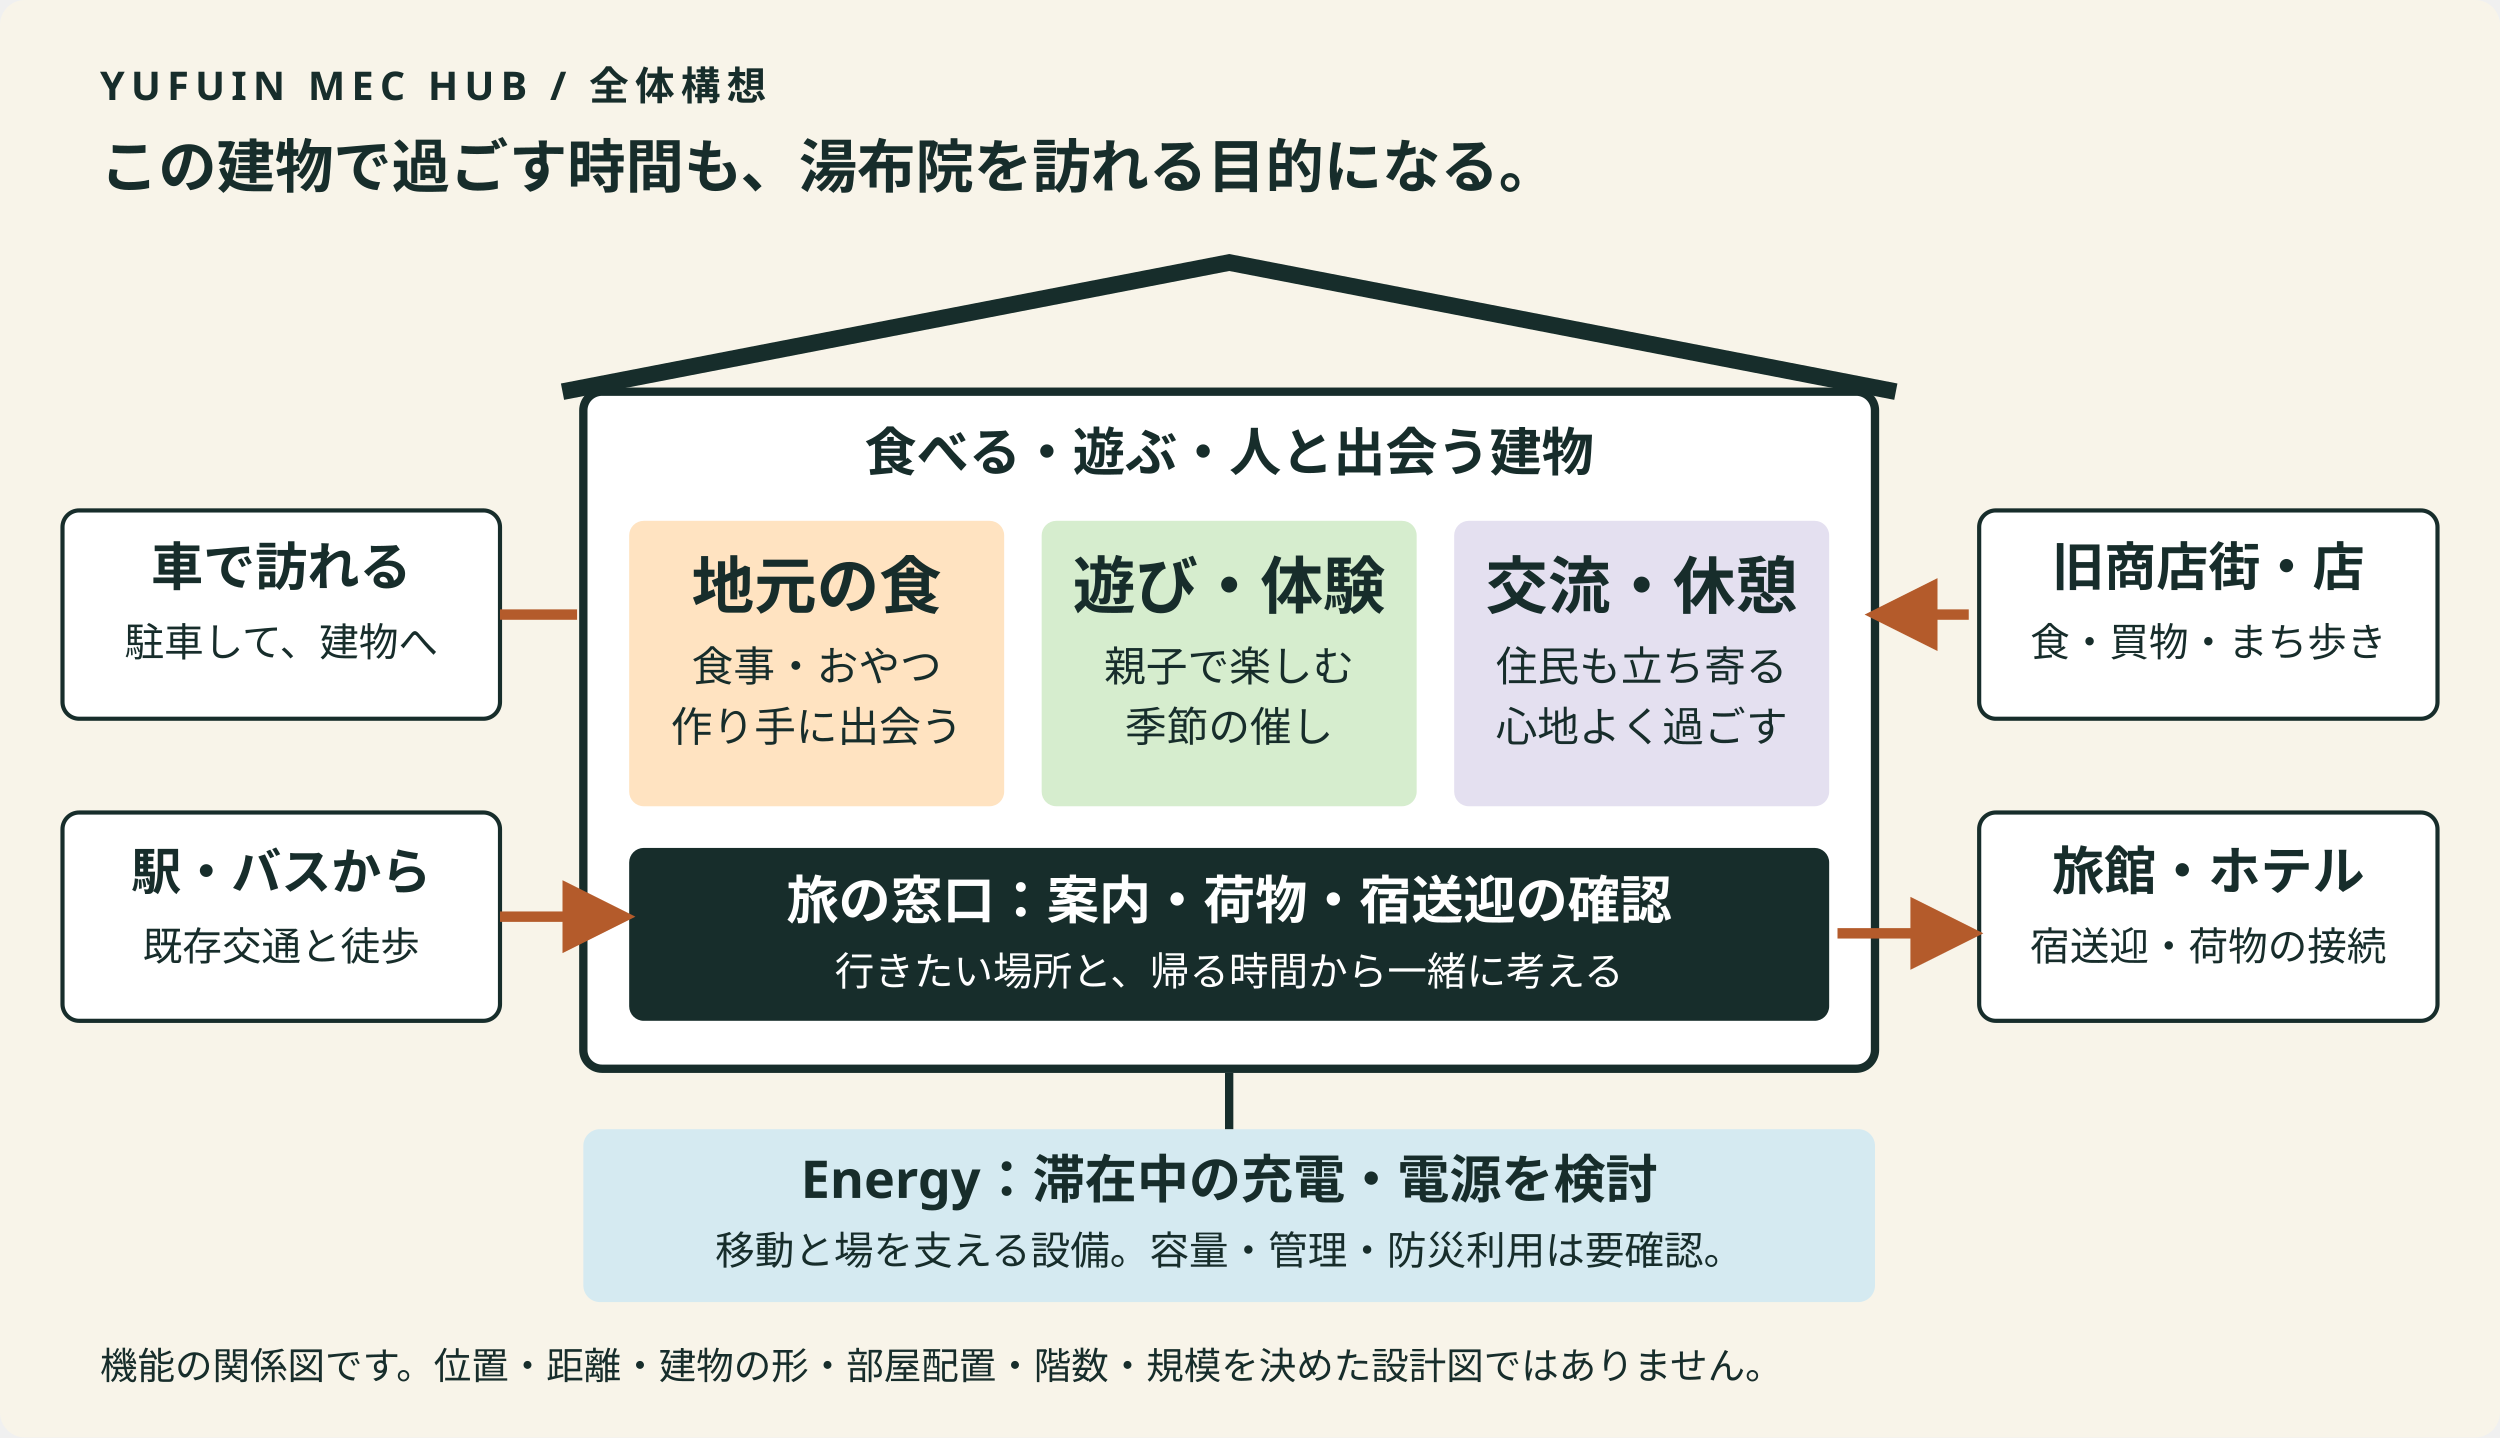
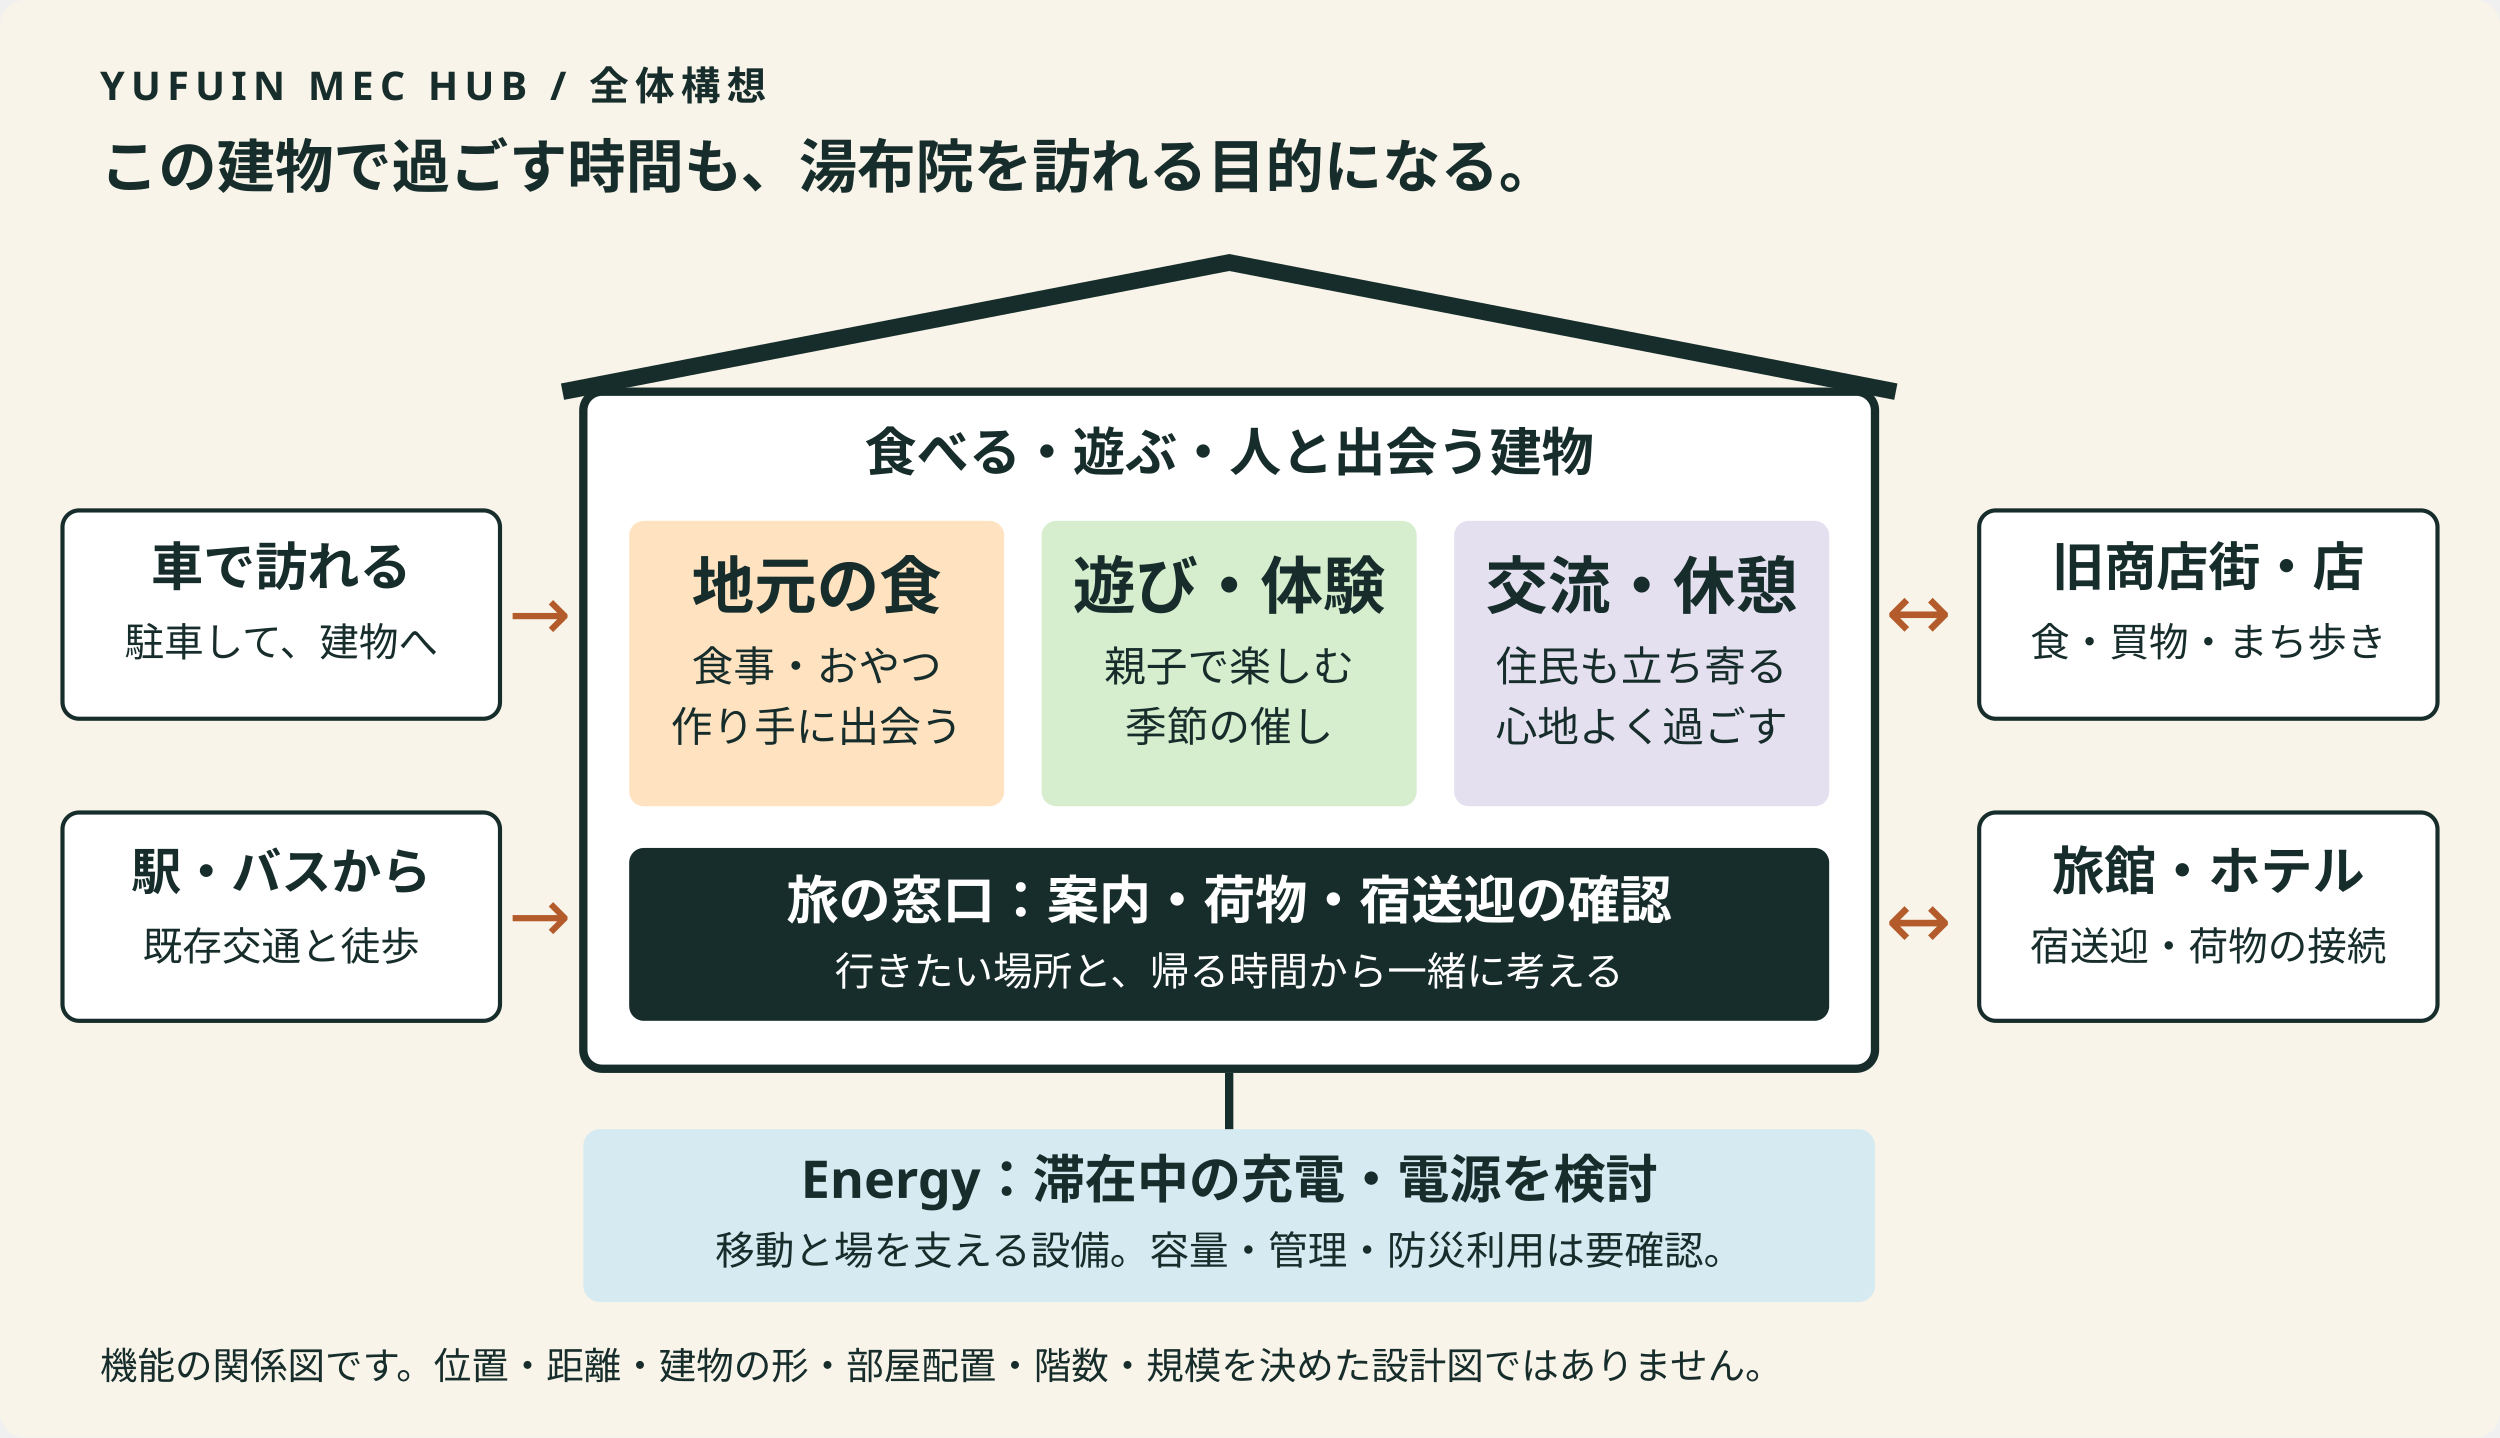
<svg xmlns="http://www.w3.org/2000/svg" viewBox="0 0 1200 690" role="img" aria-labelledby="overview-title overview-desc">
  <defs>
    <marker id="arrow" viewBox="0 0 10 10" refX="8" refY="5" markerWidth="7" markerHeight="7" orient="auto-start-reverse">
      <path d="M 0 0 L 10 5 L 0 10 z" fill="#b45b2b" />
    </marker>
  </defs>
  <rect width="1200" height="690" rx="12" fill="#f8f4e9" />
  <g font-family="sans-serif" fill="#172d2b">
    <text x="48" y="48" font-size="19" font-weight="700" letter-spacing="3">YUFUIN MEC HUB / 全体構想</text>
    <text x="48" y="90" font-size="28" font-weight="700">この建物で過ごす時間も、湯布院を訪れる目的になる。</text>
    <path d="M270 188 L590 126 L910 188" fill="none" stroke="#172d2b" stroke-width="8" />
    <rect x="280" y="188" width="620" height="325" rx="9" fill="#fff" stroke="#172d2b" stroke-width="4" />
    <text x="590" y="226" font-size="25" font-weight="700" text-anchor="middle">食べる・遊ぶ・人と出会う建物</text>
    <rect x="302" y="250" width="180" height="137" rx="7" fill="#ffe3c1" />
    <text x="392" y="292" text-anchor="middle" font-size="30" font-weight="700">地元の食</text>
    <text x="392" y="327" text-anchor="middle" font-size="20">食事・おやつ</text>
    <text x="392" y="356" text-anchor="middle" font-size="20">作り手に出会う</text>
    <rect x="500" y="250" width="180" height="137" rx="7" fill="#d6edce" />
    <text x="590" y="292" text-anchor="middle" font-size="30" font-weight="700">遊び・体験</text>
    <text x="590" y="327" text-anchor="middle" font-size="20">親子で楽しむ</text>
    <text x="590" y="356" text-anchor="middle" font-size="20">季節の催し</text>
    <rect x="698" y="250" width="180" height="137" rx="7" fill="#e4e0f0" />
    <text x="788" y="292" text-anchor="middle" font-size="30" font-weight="700">交流・休憩</text>
    <text x="788" y="327" text-anchor="middle" font-size="20">住民も立ち寄る</text>
    <text x="788" y="356" text-anchor="middle" font-size="20">心地よく過ごす</text>
    <rect x="302" y="407" width="576" height="83" rx="7" fill="#172d2b" />
    <text x="590" y="441" text-anchor="middle" font-size="25" fill="#fff" font-weight="700">旅の窓口：案内・荷物・宿送迎の確認</text>
    <text x="590" y="473" text-anchor="middle" font-size="19" fill="#fff">行きたい場所と、帰る時間から一緒に考える</text>
    <rect x="30" y="245" width="210" height="100" rx="8" fill="#fff" stroke="#172d2b" stroke-width="2" />
    <text x="135" y="281" text-anchor="middle" font-size="25" font-weight="700">車で訪れる</text>
    <text x="135" y="315" text-anchor="middle" font-size="19">駐車して、建物へ</text>
    <rect x="30" y="390" width="210" height="100" rx="8" fill="#fff" stroke="#172d2b" stroke-width="2" />
    <text x="135" y="427" text-anchor="middle" font-size="24" font-weight="700">駅・バスから</text>
    <text x="135" y="461" text-anchor="middle" font-size="19">既存交通と徒歩</text>
-     <path d="M240 295 H277 M240 440 H298" stroke="#b45b2b" stroke-width="5" marker-end="url(#arrow)" />
+     <text x="244" y="307" font-size="36" fill="#b45b2b">→</text>
+     <text x="244" y="452" font-size="36" fill="#b45b2b">→</text>
    <rect x="950" y="245" width="220" height="100" rx="8" fill="#fff" stroke="#172d2b" stroke-width="2" />
    <text x="1060" y="281" text-anchor="middle" font-size="25" font-weight="700">旧商店街・店</text>
    <text x="1060" y="315" text-anchor="middle" font-size="19">食・買物・まち歩き</text>
    <rect x="950" y="390" width="220" height="100" rx="8" fill="#fff" stroke="#172d2b" stroke-width="2" />
    <text x="1060" y="427" text-anchor="middle" font-size="25" font-weight="700">旅館・ホテル</text>
    <text x="1060" y="461" text-anchor="middle" font-size="19">宿送迎・荷物の接続</text>
-     <path d="M902 295 H945 M882 448 H945" stroke="#b45b2b" stroke-width="5" marker-start="url(#arrow)" marker-end="url(#arrow)" />
+     <text x="905" y="307" font-size="38" fill="#b45b2b">↔</text>
+     <text x="905" y="455" font-size="38" fill="#b45b2b">↔</text>
    <rect x="280" y="542" width="620" height="83" rx="8" fill="#d5eaf1" />
    <text x="590" y="575" text-anchor="middle" font-size="25" font-weight="700">Energy：滞在中の充電・電源を検討</text>
    <text x="590" y="607" text-anchor="middle" font-size="19">移動と場を支える設備。容量・管理・防災利用は要確認。</text>
    <path d="M590 542 V515" stroke="#172d2b" stroke-width="4" />
    <text x="48" y="662" font-size="18">機能の関係図です。位置・距離・建物の形・部屋配置・階数・規模を決めた設計図ではありません。</text>
  </g>
</svg>
